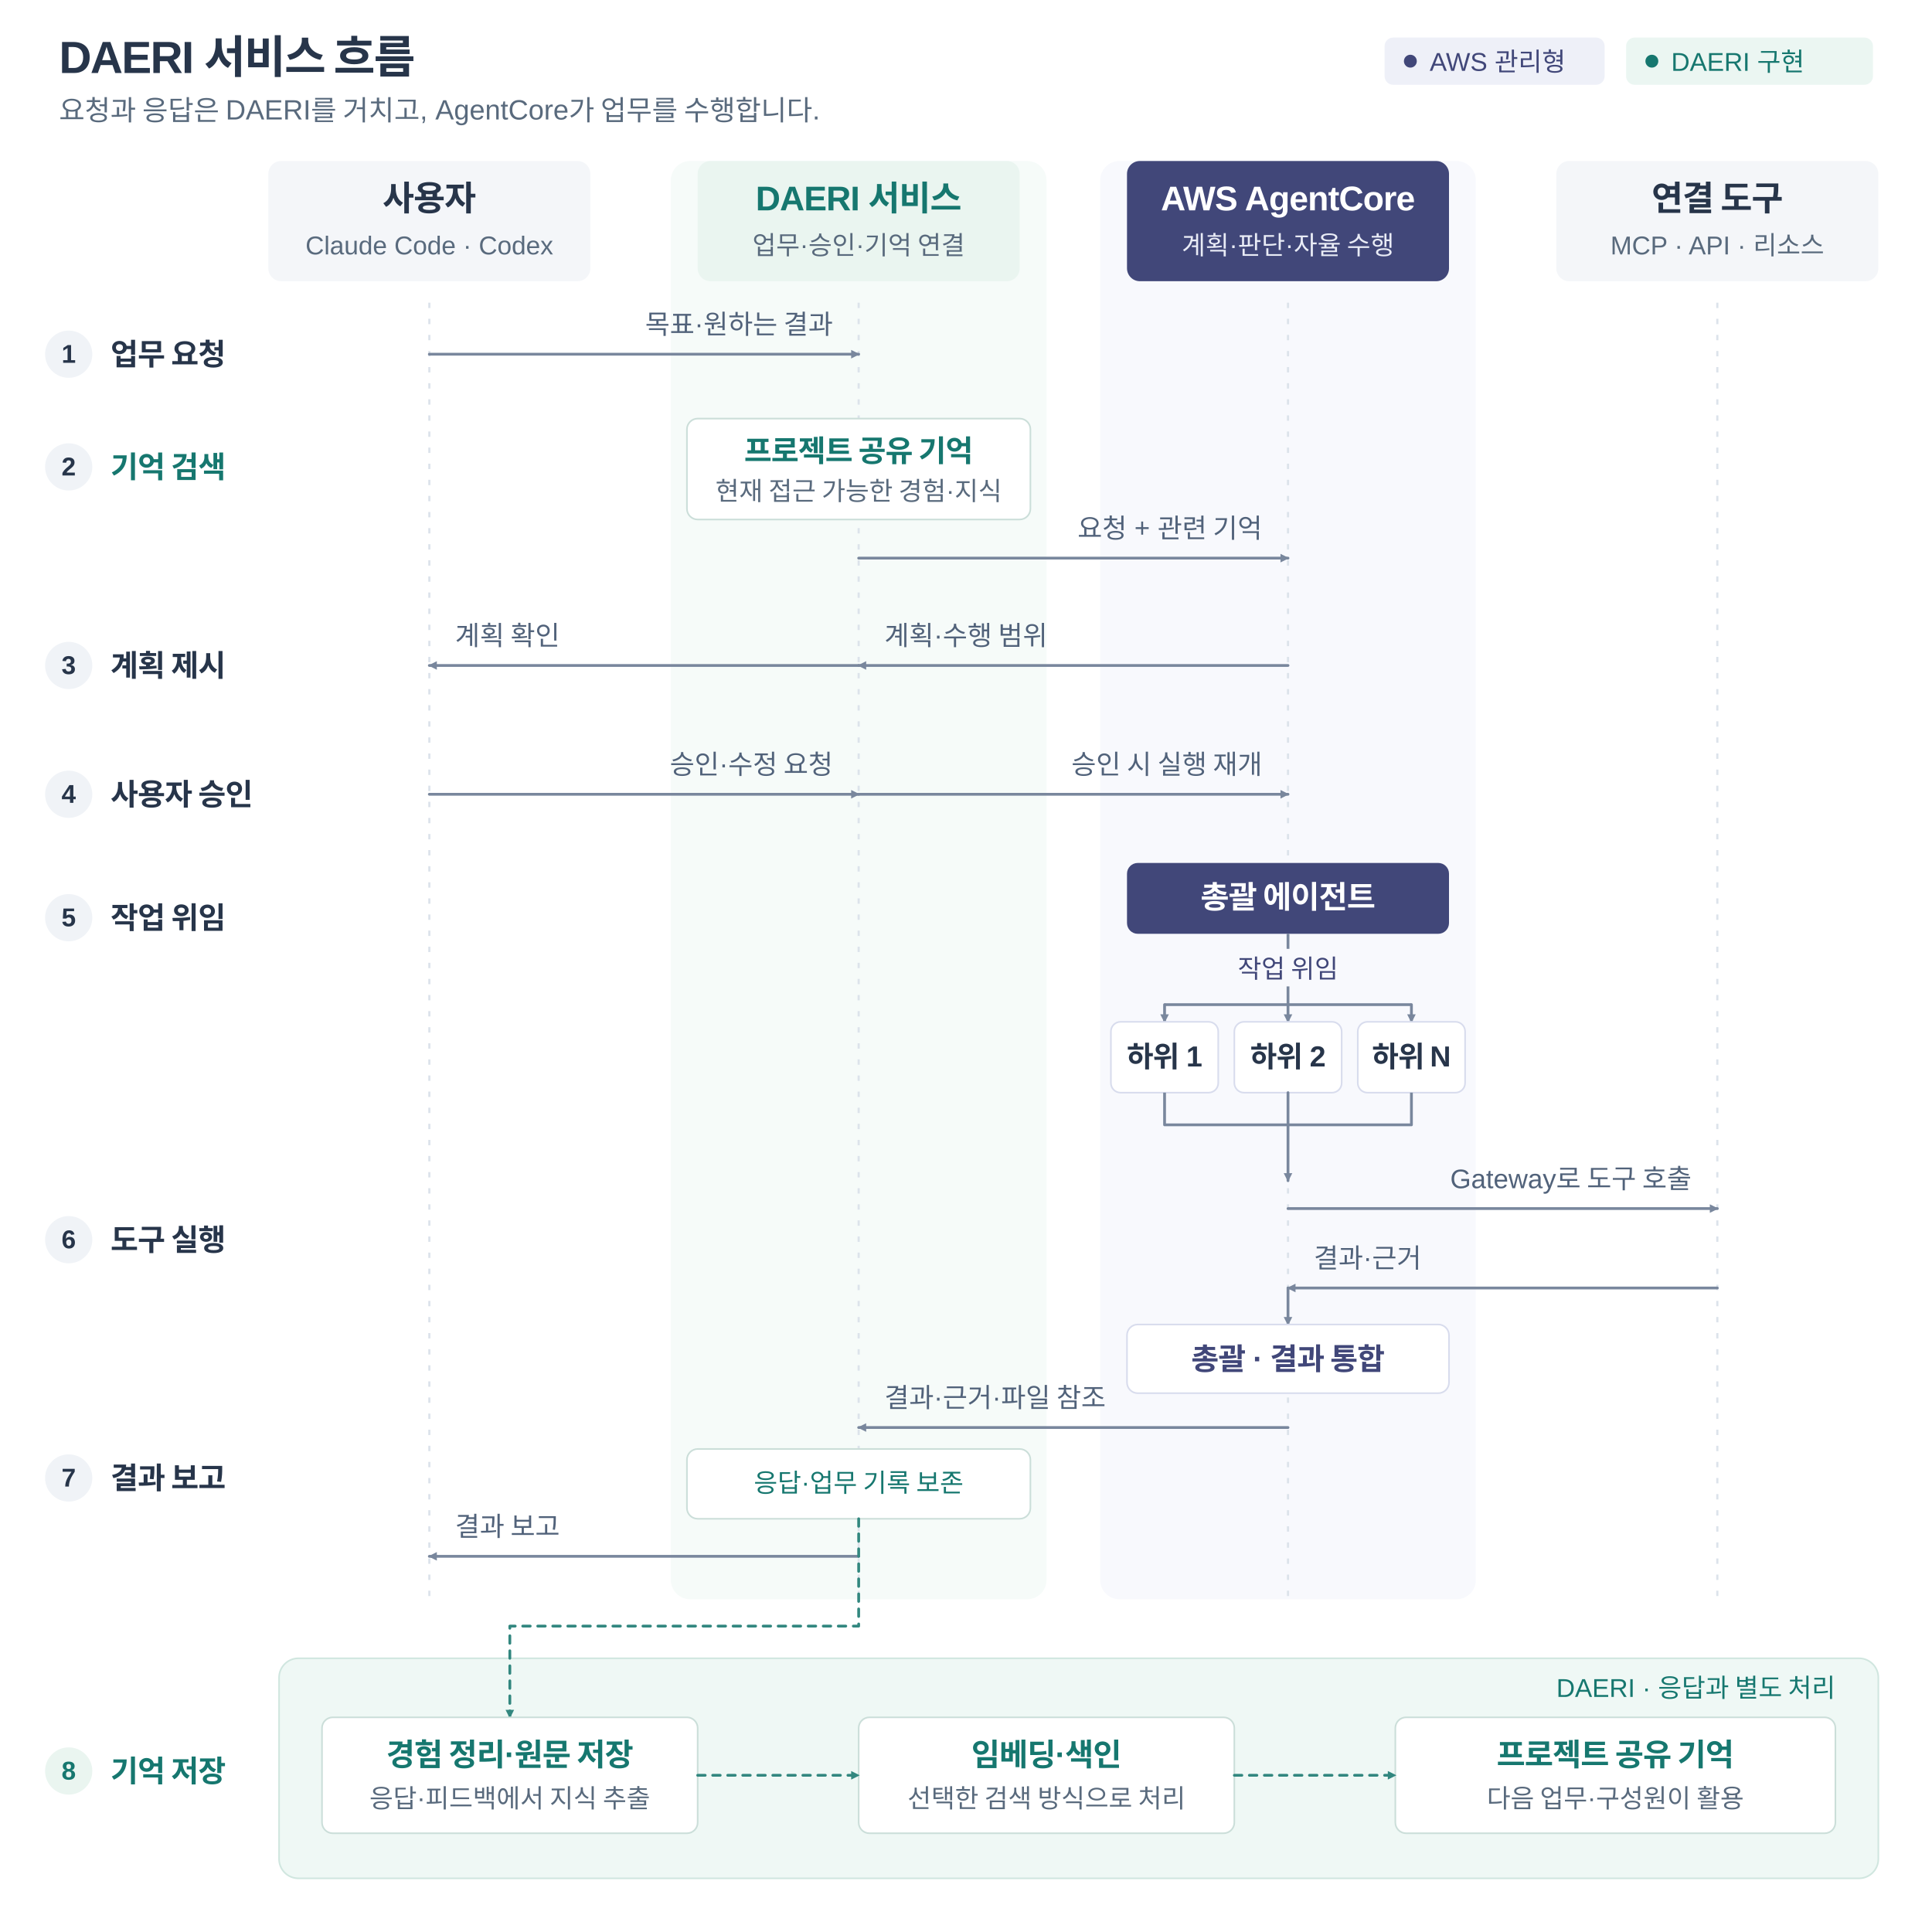
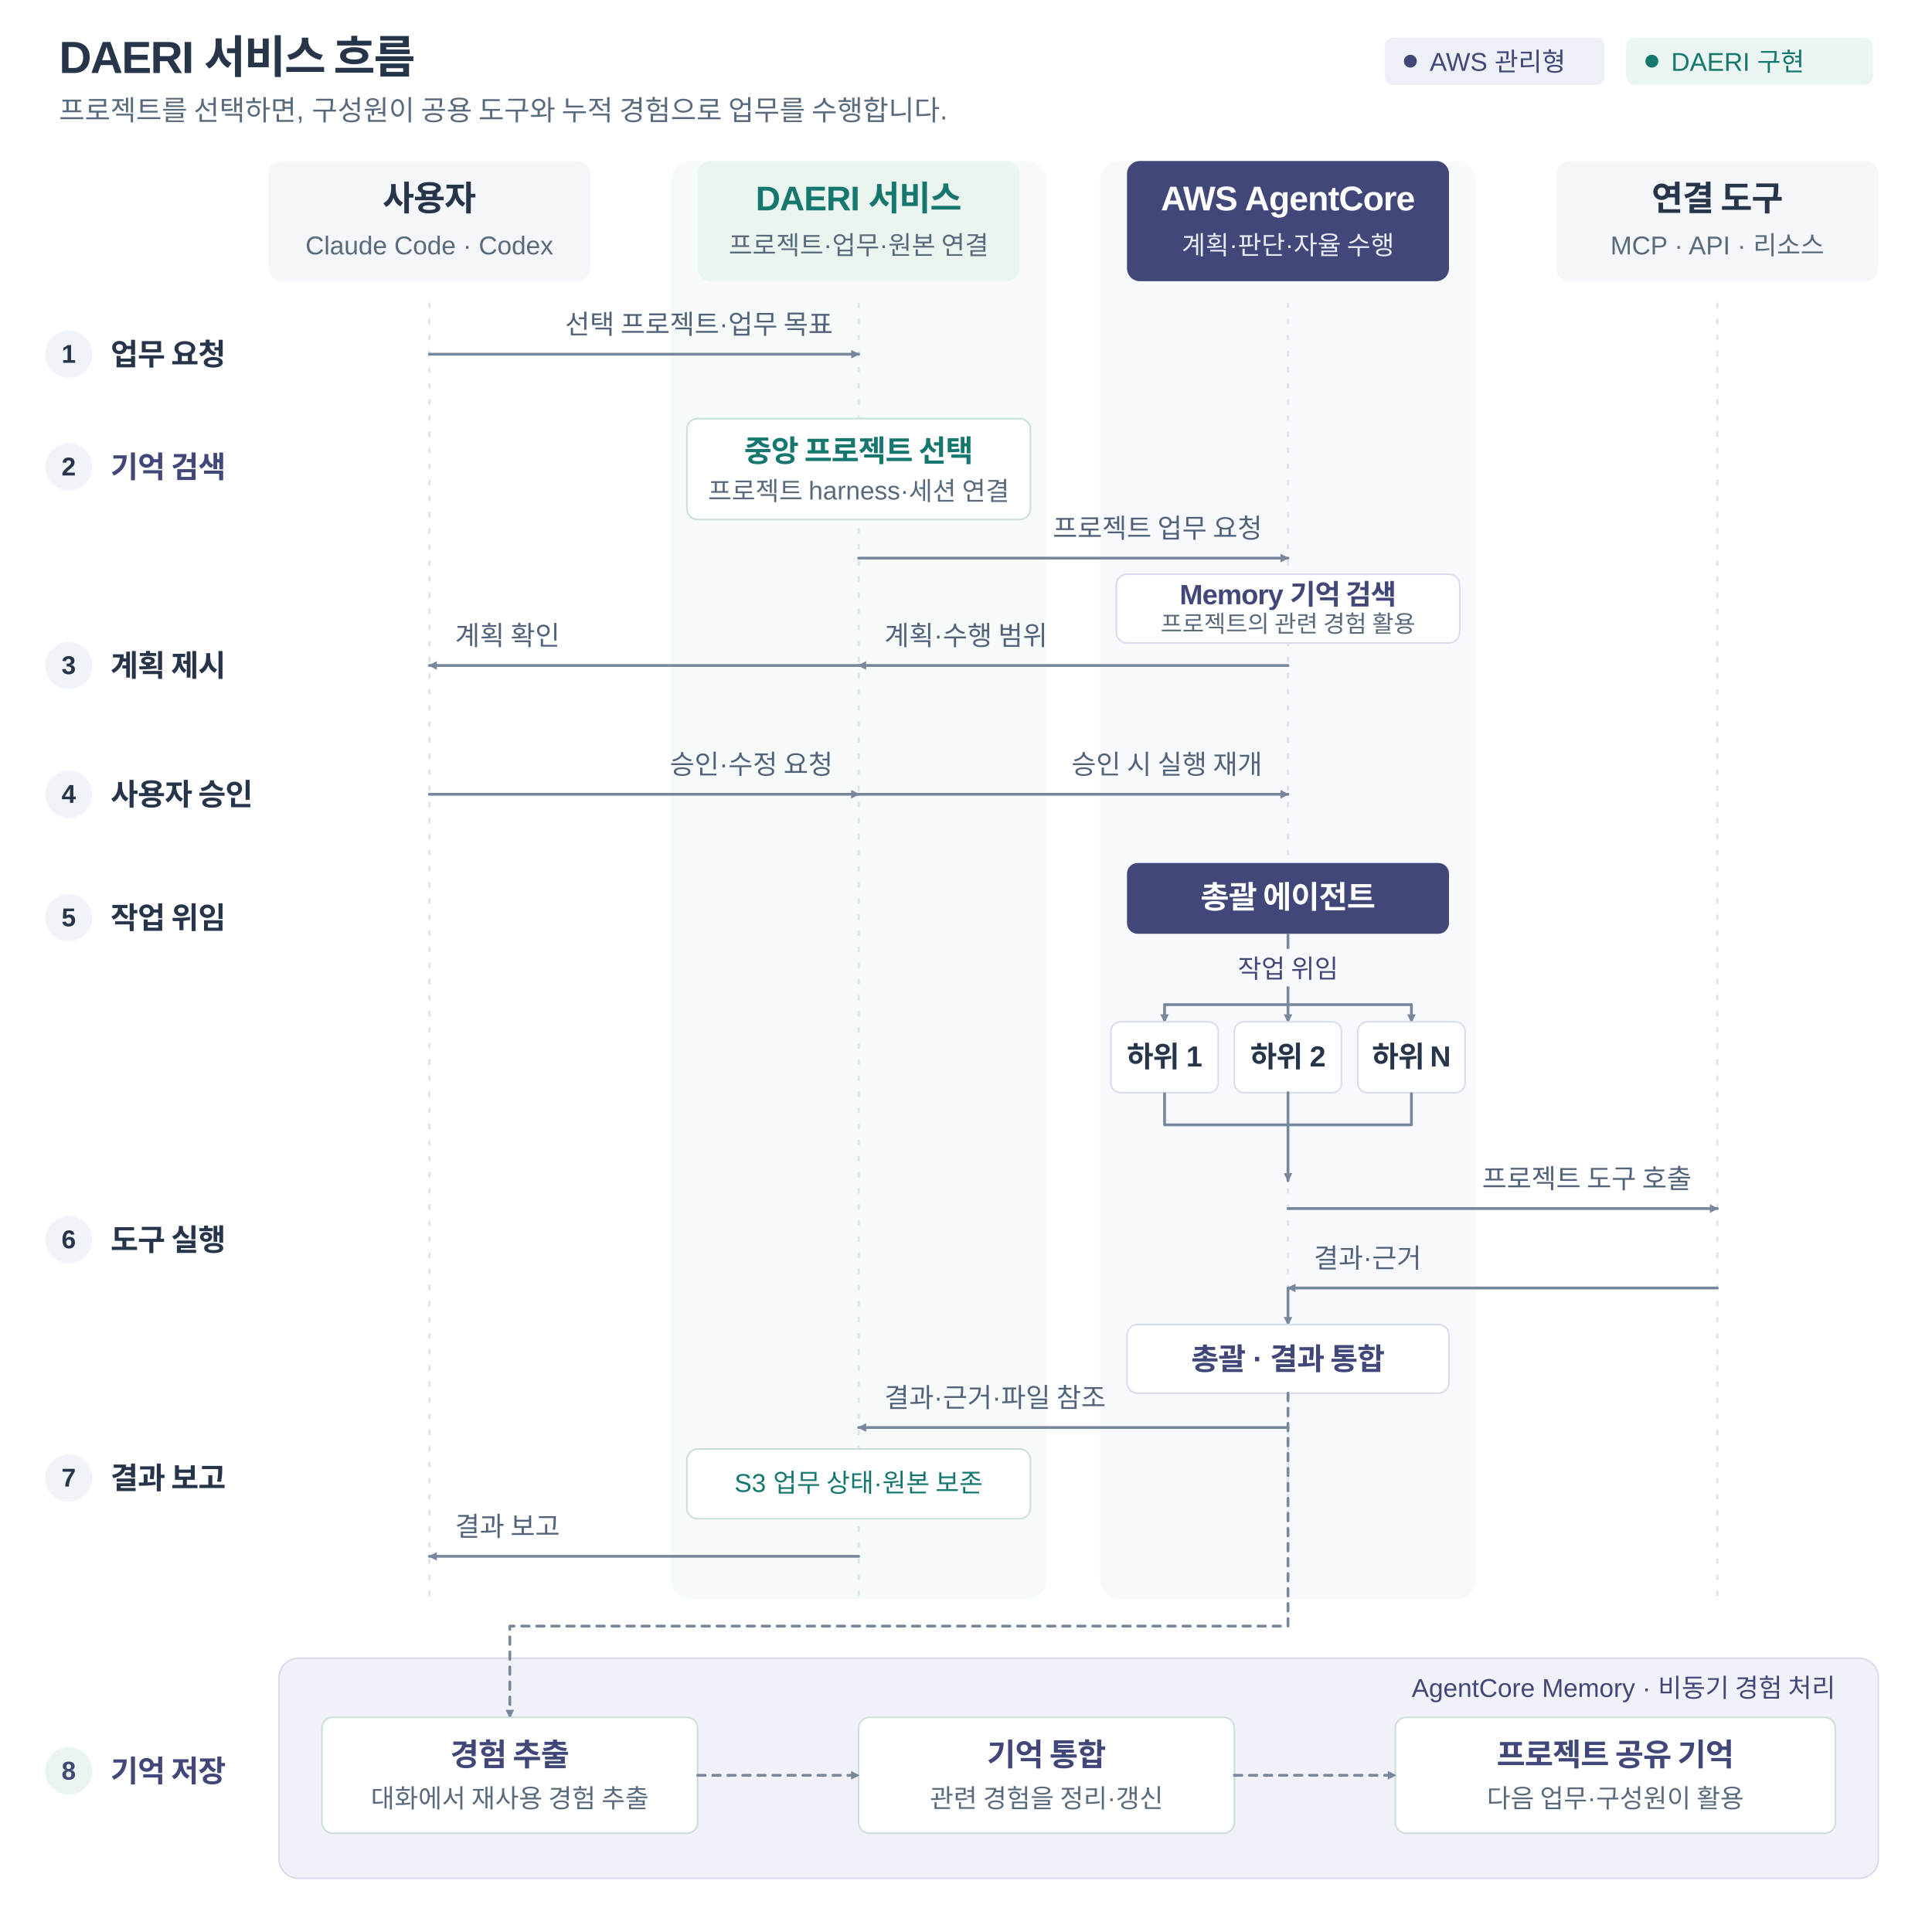
<svg xmlns="http://www.w3.org/2000/svg" width="1800" height="1800" viewBox="0 0 1800 1800" role="img" aria-labelledby="title desc">
  <defs>
    <marker id="arrow" markerWidth="12" markerHeight="12" refX="9" refY="6" orient="auto" markerUnits="userSpaceOnUse">
      <path d="M2 2 10 6 2 10Z" fill="#79879d" />
-     </marker>
-     <marker id="tealArrow" markerWidth="12" markerHeight="12" refX="9" refY="6" orient="auto" markerUnits="userSpaceOnUse">
-       <path d="M2 2 10 6 2 10Z" fill="#32877f" />
    </marker>
    <style>
      text{font-family:-apple-system,BlinkMacSystemFont,"Apple SD Gothic Neo","Noto Sans KR","Malgun Gothic",Arial,sans-serif;fill:#27354a}
      .title{font-size:42px;font-weight:750;letter-spacing:-1.2px}
      .heading{font-size:32px;font-weight:700;letter-spacing:-.6px}
      .body{font-size:26px;fill:#596a7d}
      .small{font-size:24px;fill:#596a7d}
      .label{font-size:25px;fill:#51627a}
      .stage{font-size:28px;font-weight:650;letter-spacing:-.5px}
      .number{font-size:24px;font-weight:700;fill:#596a7d}
      .aws{fill:#414779}
      .daeri{fill:#16776f}
      .line{fill:none;stroke:#79879d;stroke-width:2.6;stroke-linecap:round;stroke-linejoin:round;marker-end:url(#arrow)}
-       .async{fill:none;stroke:#32877f;stroke-width:2.6;stroke-linecap:round;stroke-linejoin:round;stroke-dasharray:7 7;marker-end:url(#tealArrow)}
+       .async{fill:none;stroke:#79879d;stroke-width:2.6;stroke-linecap:round;stroke-linejoin:round;stroke-dasharray:7 7;marker-end:url(#arrow)}
      .guide{stroke:#dce3eb;stroke-width:2;stroke-dasharray:5 10}
    </style>
  </defs>
  <rect width="1800" height="1800" fill="#fff" />
  <text x="55" y="68" class="title">DAERI 서비스 흐름</text>
-   <text x="55" y="112" class="body">요청과 응답은 DAERI를 거치고, AgentCore가 업무를 수행합니다.</text>
+   <text x="55" y="112" class="body">프로젝트를 선택하면, 구성원이 공용 도구와 누적 경험으로 업무를 수행합니다.</text>
  <g aria-label="구현 책임 범례">
    <rect x="1290" y="35" width="205" height="44" rx="8" fill="#eef0f8" />
    <circle cx="1314" cy="57" r="6" fill="#414779" />
    <text x="1332" y="66" class="small aws">AWS 관리형</text>
    <rect x="1515" y="35" width="230" height="44" rx="8" fill="#ebf6f2" />
    <circle cx="1539" cy="57" r="6" fill="#16776f" />
    <text x="1557" y="66" class="small daeri">DAERI 구현</text>
  </g>
  <rect x="625" y="150" width="350" height="1340" rx="18" fill="#f6fbf9" />
  <rect x="1025" y="150" width="350" height="1340" rx="18" fill="#f8f9fd" />
  <g aria-label="처리 주체">
    <rect x="250" y="150" width="300" height="112" rx="12" fill="#f4f6f9" />
    <rect x="650" y="150" width="300" height="112" rx="12" fill="#eaf5f0" />
    <rect x="1050" y="150" width="300" height="112" rx="12" fill="#414779" />
    <rect x="1450" y="150" width="300" height="112" rx="12" fill="#f4f6f9" />
    <g text-anchor="middle">
      <text x="400" y="196" class="heading">사용자</text>
      <text x="400" y="237" class="small">Claude Code · Codex</text>
      <text x="800" y="196" class="heading daeri">DAERI 서비스</text>
-       <text x="800" y="237" class="small">업무·승인·기억 연결</text>
+       <text x="800" y="237" class="small">프로젝트·업무·원본 연결</text>
      <text x="1200" y="196" class="heading" style="fill:#fff">AWS AgentCore</text>
      <text x="1200" y="237" class="small" style="fill:#e9ecf6">계획·판단·자율 수행</text>
      <text x="1600" y="196" class="heading">연결 도구</text>
      <text x="1600" y="237" class="small">MCP · API · 리소스</text>
    </g>
  </g>
  <g class="guide">
    <path d="M400 282V1488" />
    <path d="M800 282V1488" />
    <path d="M1200 282V1488" />
    <path d="M1600 282V1488" />
  </g>
  <g aria-label="단계">
    <g fill="#f0f3f7">
      <circle cx="64" cy="330" r="22" />
      <circle cx="64" cy="435" r="22" />
      <circle cx="64" cy="620" r="22" />
      <circle cx="64" cy="740" r="22" />
      <circle cx="64" cy="855" r="22" />
      <circle cx="64" cy="1155" r="22" />
      <circle cx="64" cy="1377" r="22" />
    </g>
    <circle cx="64" cy="1650" r="22" fill="#eaf5f0" />
    <g class="number" text-anchor="middle">
      <text x="64" y="338">1</text>
      <text x="64" y="443">2</text>
      <text x="64" y="628">3</text>
      <text x="64" y="748">4</text>
      <text x="64" y="863">5</text>
      <text x="64" y="1163">6</text>
      <text x="64" y="1385">7</text>
-       <text x="64" y="1658" class="daeri">8</text>
+       <text x="64" y="1658" class="aws">8</text>
    </g>
    <g class="stage">
      <text x="103" y="340">업무 요청</text>
-       <text x="103" y="445" class="daeri">기억 검색</text>
+       <text x="103" y="445" class="aws">기억 검색</text>
      <text x="103" y="630">계획 제시</text>
      <text x="103" y="750">사용자 승인</text>
      <text x="103" y="865">작업 위임</text>
      <text x="103" y="1165">도구 실행</text>
      <text x="103" y="1387">결과 보고</text>
-       <text x="103" y="1660" class="daeri">기억 저장</text>
+       <text x="103" y="1660" class="aws">기억 저장</text>
    </g>
  </g>
  <path d="M400 330H800" class="line" />
-   <text x="776" y="311" text-anchor="end" class="label">목표·원하는 결과</text>
+   <text x="776" y="311" text-anchor="end" class="label">선택 프로젝트·업무 목표</text>
  <rect x="640" y="390" width="320" height="94" rx="10" fill="#fff" stroke="#cbded9" stroke-width="1.5" />
-   <text x="800" y="430" text-anchor="middle" class="heading daeri" style="font-size:28px">프로젝트 공유 기억</text>
-   <text x="800" y="466" text-anchor="middle" class="small">현재 접근 가능한 경험·지식</text>
+   <text x="800" y="430" text-anchor="middle" class="heading daeri" style="font-size:28px">중앙 프로젝트 선택</text>
+   <text x="800" y="466" text-anchor="middle" class="small">프로젝트 harness·세션 연결</text>
+   <rect x="1040" y="535" width="320" height="64" rx="10" fill="#fff" stroke="#d8dced" stroke-width="1.5" />
+   <text x="1200" y="563" text-anchor="middle" class="heading aws" style="font-size:26px">Memory 기억 검색</text>
+   <text x="1200" y="589" text-anchor="middle" class="small" style="font-size:22px">프로젝트의 관련 경험 활용</text>
  <path d="M800 520H1200" class="line" />
-   <text x="1176" y="501" text-anchor="end" class="label">요청 + 관련 기억</text>
+   <text x="1176" y="501" text-anchor="end" class="label">프로젝트 업무 요청</text>
  <path d="M1200 620H800" class="line" />
  <path d="M800 620H400" class="line" />
  <text x="824" y="601" class="label">계획·수행 범위</text>
  <text x="424" y="601" class="label">계획 확인</text>
  <path d="M400 740H800" class="line" />
  <path d="M800 740H1200" class="line" />
  <text x="776" y="721" text-anchor="end" class="label">승인·수정 요청</text>
  <text x="1176" y="721" text-anchor="end" class="label">승인 시 실행 재개</text>
  <g aria-label="총괄 에이전트의 하위 작업 분해와 위임">
    <rect x="1050" y="804" width="300" height="66" rx="10" fill="#414779" />
    <text x="1200" y="846" text-anchor="middle" class="heading" style="font-size:29px;fill:#fff">총괄 에이전트</text>
    <path d="M1200 870V936M1085 936H1315" fill="none" stroke="#79879d" stroke-width="2.6" stroke-linejoin="round" />
    <rect x="1045" y="884" width="310" height="35" rx="6" fill="#f8f9fd" />
    <text x="1200" y="911" text-anchor="middle" class="small aws">작업 위임</text>
    <path d="M1085 936V952" class="line" />
    <path d="M1200 936V952" class="line" />
    <path d="M1315 936V952" class="line" />
    <g fill="#fff" stroke="#d8dced" stroke-width="1.5">
      <rect x="1035" y="952" width="100" height="66" rx="9" />
      <rect x="1150" y="952" width="100" height="66" rx="9" />
      <rect x="1265" y="952" width="100" height="66" rx="9" />
    </g>
    <g text-anchor="middle" class="heading aws" style="font-size:27px">
      <text x="1085" y="994">하위 1</text>
      <text x="1200" y="994">하위 2</text>
      <text x="1315" y="994">하위 N</text>
    </g>
    <path d="M1085 1018V1048H1315V1018" fill="none" stroke="#79879d" stroke-width="2.6" stroke-linejoin="round" />
    <path d="M1200 1018V1100" class="line" />
  </g>
  <path d="M1200 1126H1600" class="line" />
-   <text x="1576" y="1107" text-anchor="end" class="label">Gateway로 도구 호출</text>
+   <text x="1576" y="1107" text-anchor="end" class="label">프로젝트 도구 호출</text>
  <path d="M1600 1200H1200" class="line" />
  <text x="1224" y="1181" class="label">결과·근거</text>
  <path d="M1200 1200V1234" class="line" />
  <rect x="1050" y="1234" width="300" height="64" rx="10" fill="#fff" stroke="#d8dced" stroke-width="1.5" />
  <text x="1200" y="1276" text-anchor="middle" class="heading aws" style="font-size:28px">총괄 · 결과 통합</text>
  <path d="M1200 1330H800" class="line" />
  <text x="824" y="1311" class="label">결과·근거·파일 참조</text>
  <rect x="640" y="1350" width="320" height="65" rx="10" fill="#fff" stroke="#cbded9" stroke-width="1.5" />
-   <text x="800" y="1390" text-anchor="middle" class="small daeri">응답·업무 기록 보존</text>
+   <text x="800" y="1390" text-anchor="middle" class="small daeri">S3 업무 상태·원본 보존</text>
  <path d="M800 1450H400" class="line" />
  <text x="424" y="1431" class="label">결과 보고</text>
-   <rect x="260" y="1545" width="1490" height="205" rx="18" fill="#eff8f5" stroke="#d0e6df" stroke-width="1.5" />
-   <text x="1710" y="1581" text-anchor="end" class="small daeri">DAERI · 응답과 별도 처리</text>
-   <path d="M800 1415V1515H475V1600" class="async" />
+   <rect x="260" y="1545" width="1490" height="205" rx="18" fill="#f1f2f9" stroke="#d8dced" stroke-width="1.5" />
+   <text x="1710" y="1581" text-anchor="end" class="small aws">AgentCore Memory · 비동기 경험 처리</text>
+   <path d="M1200 1298V1515H475V1600" class="async" />
  <g fill="#fff" stroke="#cbded9" stroke-width="1.5">
    <rect x="300" y="1600" width="350" height="108" rx="10" />
    <rect x="800" y="1600" width="350" height="108" rx="10" />
    <rect x="1300" y="1600" width="410" height="108" rx="10" />
  </g>
  <g text-anchor="middle">
-     <text x="475" y="1645" class="heading daeri" style="font-size:29px">경험 정리·원문 저장</text>
-     <text x="475" y="1684" class="small">응답·피드백에서 지식 추출</text>
-     <text x="975" y="1645" class="heading daeri" style="font-size:29px">임베딩·색인</text>
-     <text x="975" y="1684" class="small">선택한 검색 방식으로 처리</text>
-     <text x="1505" y="1645" class="heading daeri" style="font-size:29px">프로젝트 공유 기억</text>
+     <text x="475" y="1645" class="heading aws" style="font-size:29px">경험 추출</text>
+     <text x="475" y="1684" class="small">대화에서 재사용 경험 추출</text>
+     <text x="975" y="1645" class="heading aws" style="font-size:29px">기억 통합</text>
+     <text x="975" y="1684" class="small">관련 경험을 정리·갱신</text>
+     <text x="1505" y="1645" class="heading aws" style="font-size:29px">프로젝트 공유 기억</text>
    <text x="1505" y="1684" class="small">다음 업무·구성원이 활용</text>
  </g>
  <path d="M650 1654H800" class="async" />
  <path d="M1150 1654H1300" class="async" />
</svg>
